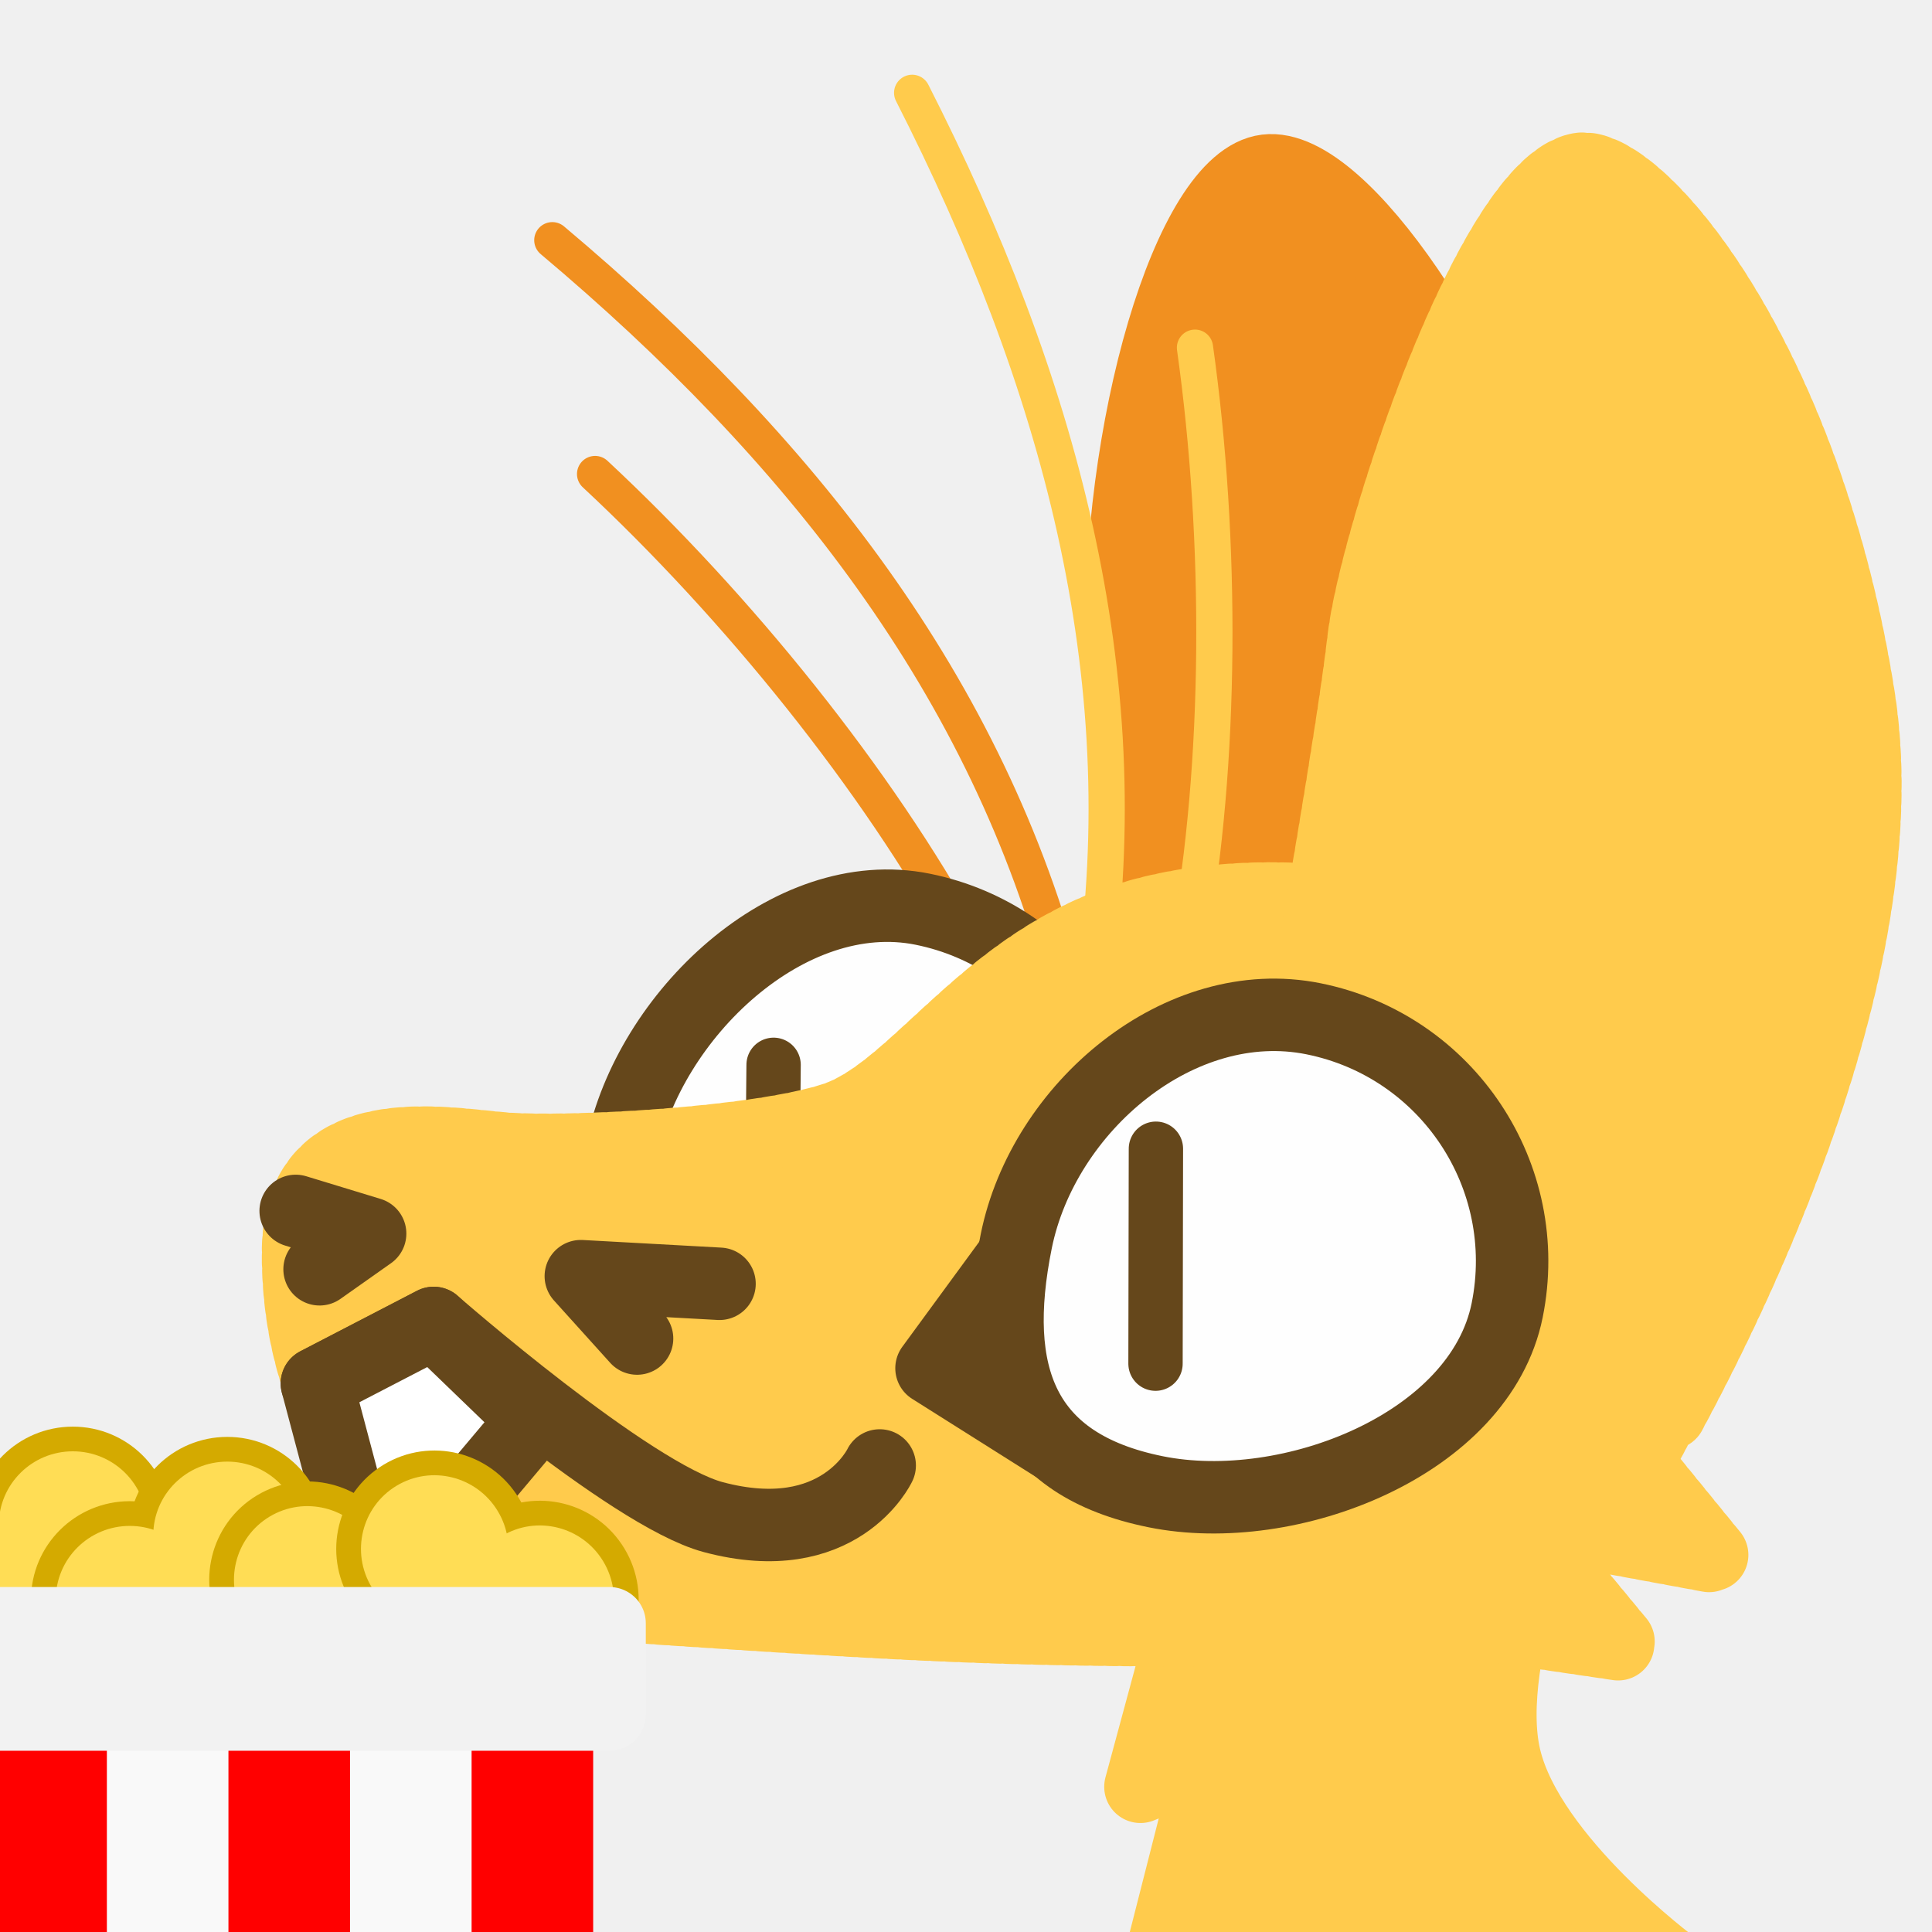
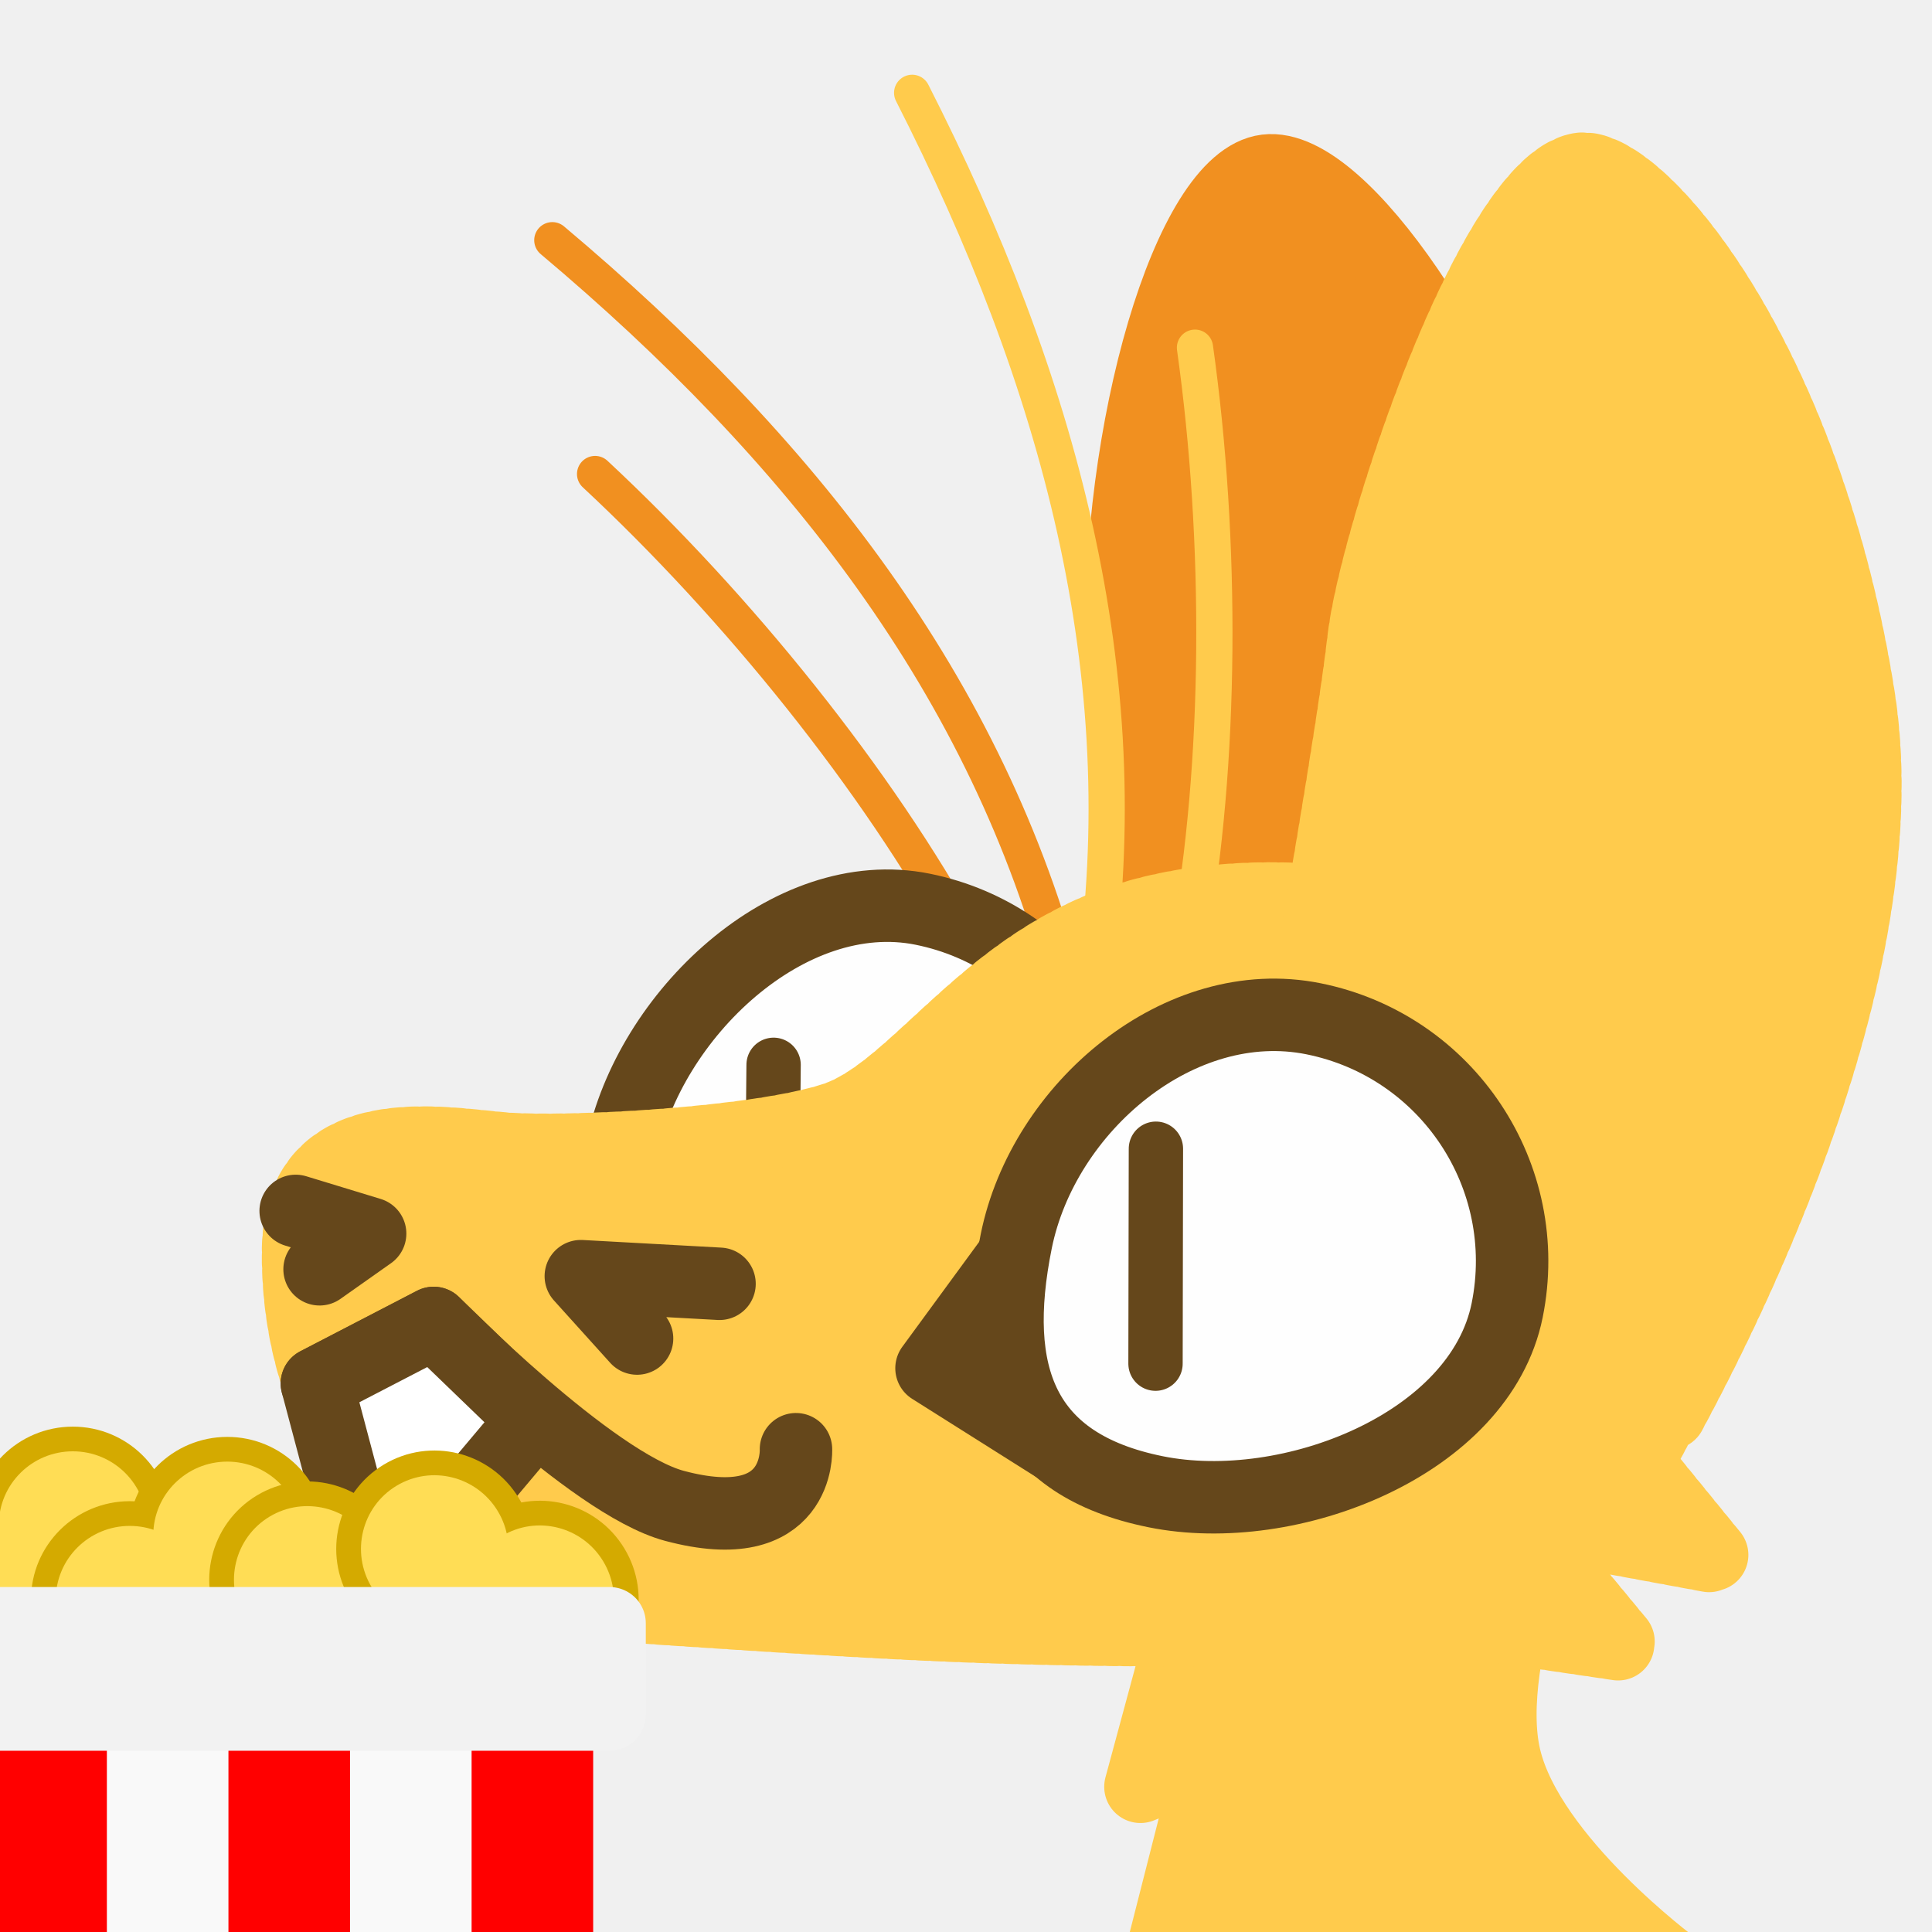
<svg xmlns="http://www.w3.org/2000/svg" version="1.1" id="svg824" width="1706.667" height="1706.667" viewBox="0 0 1706.667 1706.667">
  <defs id="defs828" />
  <g id="layer1" style="display:inline">
    <path style="display:none;fill:#123456;stroke:#123456;stroke-width:64;stroke-linecap:round;stroke-linejoin:round;-inkscape-stroke:none;paint-order:fill markers stroke;stop-color:#000000" d="m 1454.149,865.098 c 70.798,131.454 185.382,239.025 198.706,401.828 -29.438,-19.135 -55.932,-14.719 -79.483,13.247 91.022,54.7 58.514,175.917 81.69,267.15 l -99.353,6.624 c 66.759,58.919 81.773,128.186 90.522,198.706 l -494.507,2.208 c -24.38,-41.481 23.114,-208.563 66.236,-227.044 0,0 3.379,-20.015 -75.353,-9.455 28.741,-247.273 185.695,-422.176 311.542,-653.264 z" id="path3091" />
    <path style="opacity:1;fill:#ffcb4c;fill-opacity:1;stroke:#ffcb4c;stroke-width:64;stroke-linecap:round;stroke-linejoin:round;stroke-miterlimit:4;stroke-dasharray:none;stroke-dashoffset:0;stroke-opacity:1;paint-order:fill markers stroke;stop-color:#000000" d="m 1072.212,1338.888 -64.785,239.508 62.822,-25.521 -51.043,200.244 459.384,-15.705 c 0,0 -127.607,-94.233 -149.202,-184.539 -21.595,-90.306 51.043,-253.25 51.043,-253.25 z" id="path3340" />
    <g id="g12988" transform="rotate(11.42232,863.435,1681.759)">
      <path style="display:inline;fill:none;fill-opacity:1;stroke:#f19020;stroke-width:32;stroke-linecap:round;stroke-linejoin:round;stroke-miterlimit:4;stroke-dasharray:none;stroke-dashoffset:0;stroke-opacity:1;paint-order:fill markers stroke;stop-color:#000000" d="m 282.247,510.634 c 146.957,90.167 298.173,215.743 401.657,338.766" id="path6280-0-6" />
      <path style="display:inline;fill:none;fill-opacity:1;stroke:#f19020;stroke-width:32;stroke-linecap:round;stroke-linejoin:round;stroke-miterlimit:4;stroke-dasharray:none;stroke-dashoffset:0;stroke-opacity:1;paint-order:fill markers stroke;stop-color:#000000" d="M 204.307,315.67 C 454.364,452.289 660.003,626.13 779.506,872.152" id="path6280-3" />
      <g id="g12997" transform="translate(68)">
        <path id="path1915-9" style="display:inline;fill:#fefefe;stroke:#65471b;stroke-width:64;stroke-linecap:round;stroke-linejoin:round;paint-order:fill markers stroke;stop-color:#000000" d="m 792.618,1048.728 c 10e-6,120.717 -155.86,218.577 -276.577,218.577 -120.717,0 -160.577,-55.86 -160.577,-176.577 0,-120.717 97.86,-260.577 218.577,-260.577 120.717,0 218.577,97.86 218.577,218.577 z" />
        <path style="opacity:1;fill:#ffffff;fill-opacity:1;stroke:#65471b;stroke-width:48;stroke-linecap:round;stroke-linejoin:round;stroke-miterlimit:4;stroke-dasharray:none;stroke-dashoffset:0;stroke-opacity:1;paint-order:fill markers stroke;stop-color:#000000" d="m 472.16,990.966 32.11,166.944" id="path2372" />
      </g>
      <path style="opacity:1;fill:#f19020;fill-opacity:1;stroke:#f19020;stroke-width:64;stroke-linecap:round;stroke-miterlimit:4;stroke-dasharray:none;stroke-dashoffset:0;stroke-opacity:1;paint-order:fill markers stroke;stop-color:#000000" d="m 900.476,908.063 c 0,0 -89.75,-152.834 -130.333,-331.002 -44.645,-196.003 -24.886,-424.906 40.189,-446.568 65.075,-21.662 221.774,140.337 284.877,267.573 63.103,127.236 109.052,432.47 109.052,432.47 z" id="path1640" />
      <path id="path1148" style="display:inline;opacity:1;fill:#ffcb4c;stroke:#ffcb4c;stroke-width:64;stroke-linecap:round;stroke-linejoin:round;stroke-miterlimit:4;stroke-dasharray:6.4, 6.4;stroke-dashoffset:0;stroke-opacity:1;paint-order:fill markers stroke;stop-color:#000000" d="m 1367.055,1153.559 c 0,0 -0.108,-10.821 -0.951,-28.418 -0.422,-8.799 -1.026,-19.291 -1.895,-30.973 -0.869,-11.681 -2,-24.552 -3.473,-38.105 -1.473,-13.553 -3.289,-27.788 -5.523,-42.201 -2.235,-14.413 -4.889,-29.005 -8.043,-43.268 -1.577,-7.131 -3.279,-14.182 -5.115,-21.086 -1.836,-6.904 -3.807,-13.662 -5.922,-20.213 -2.115,-6.551 -4.373,-12.892 -6.787,-18.963 -2.414,-6.071 -4.983,-11.87 -7.715,-17.334 -2.732,-5.464 -5.935,-10.786 -9.539,-15.961 -3.604,-5.175 -7.611,-10.205 -11.949,-15.084 -4.338,-4.879 -9.007,-9.609 -13.94,-14.186 -4.932,-4.576 -10.126,-8.999 -15.514,-13.266 -5.387,-4.266 -10.967,-8.375 -16.67,-12.324 -5.703,-3.949 -11.53,-7.738 -17.41,-11.363 -11.761,-7.251 -23.737,-13.847 -35.371,-19.76 -11.634,-5.913 -22.926,-11.142 -33.32,-15.66 -10.395,-4.519 -19.891,-8.326 -27.934,-11.395 -16.085,-6.137 -26.354,-9.318 -26.354,-9.318 -106.831,-15.988 -232.175,6.969 -312.625,60.014 -101.267,66.77 -136.887,176.629 -198.707,211.955 -61.82,35.325 -225.2,77.273 -280.396,83.897 -55.196,6.623 -183.25,6.625 -161.172,123.641 22.078,117.016 112.599,282.605 377.541,247.279 264.942,-35.326 313.515,-44.157 536.508,-88.314 22.897,-4.534 53.848,-18.32 86.828,-36.947 l 213.871,-11.428 -92.926,-75.256 c 5.358,-4.84 10.6,-9.718 15.633,-14.637 l 142.076,-2.375 -84.881,-69.668 c 3.481,-6.554 6.481,-13.021 8.627,-19.307 1.052,-3.082 2.033,-6.627 3.047,-9.977 z" />
      <path style="display:none;fill:#123456;stroke:#123456;stroke-width:64;stroke-linecap:round;stroke-linejoin:round;-inkscape-stroke:none;paint-order:fill markers stroke;stop-color:#000000" d="M 880.931,744.045 C 763.916,771.643 622.613,916.257 622.613,916.257 620.953,833.211 611.28,749.437 735.213,677.809 c -124.695,-7.457 -249.288,-15.117 -408.452,46.365 0,0 303.226,-263.622 490.142,-280.397 172.212,-15.455 264.942,37.533 264.942,37.533 -0.192,-45.683 -31.458,-88.259 -90.522,-128.055 0,0 295.852,97.145 333.385,194.291 37.533,97.145 28.702,167.796 28.702,167.796 l -243.752,34.923 c 0,0 -111.711,-33.819 -228.727,-6.221 z" id="path1637" />
      <path id="path13483" style="display:inline;opacity:1;fill:#ffcb4c;stroke:#ffcb4c;stroke-width:64;stroke-linecap:round;stroke-linejoin:round;stroke-miterlimit:4;stroke-dasharray:6.4, 6.4;stroke-dashoffset:0;stroke-opacity:1;paint-order:fill markers stroke;stop-color:#000000" d="M 1080.641,74.519 C 1007.26,105.06 968.722,429.659 976.527,519.616 c 6.949,80.092 12.22,286.814 13.664,345.419 0,0 10.703,-1.009 27.911,-1.523 8.604,-0.257 18.834,-0.391 30.167,-0.214 11.333,0.178 23.767,0.666 36.78,1.655 13.013,0.988 26.604,2.476 40.248,4.651 6.822,1.087 13.657,2.346 20.44,3.801 6.783,1.455 13.513,3.104 20.126,4.973 6.613,1.869 13.108,3.956 19.42,6.286 6.312,2.33 12.441,4.902 18.32,7.74 5.88,2.838 11.511,5.942 16.828,9.334 5.316,3.393 10.318,7.075 14.94,11.07 4.622,3.995 9.222,8.362 13.783,13.039 4.561,4.677 9.083,9.664 13.553,14.899 4.47,5.235 8.886,10.717 13.234,16.386 4.348,5.669 8.629,11.524 12.825,17.502 8.392,11.956 16.45,24.407 24.051,36.855 7.601,12.448 14.748,24.892 21.315,36.839 6.568,11.947 12.558,23.395 17.848,33.846 5.29,10.451 9.88,19.906 13.65,27.867 7.54,15.922 11.798,25.871 11.798,25.871 44.264,-145.729 115.767,-443.539 38.135,-653.146 C 1309.274,195.787 1128.227,54.713 1080.641,74.519 Z" />
      <g id="g13003" transform="translate(68)">
        <path style="opacity:1;fill:none;fill-opacity:1;stroke:#65471b;stroke-width:64;stroke-linecap:round;stroke-linejoin:round;stroke-miterlimit:4;stroke-dasharray:none;stroke-dashoffset:0;stroke-opacity:1;paint-order:fill markers stroke;stop-color:#000000" d="m 83.898,1201.07 68.443,6.623 -37.533,39.741" id="path2163" />
        <path style="opacity:1;fill:none;fill-opacity:1;stroke:#65471b;stroke-width:64;stroke-linecap:round;stroke-linejoin:round;stroke-miterlimit:4;stroke-dasharray:none;stroke-dashoffset:0;stroke-opacity:1;paint-order:fill markers stroke;stop-color:#000000" d="m 401.828,1251.85 -59.612,-44.157 121.432,-17.663" id="path2198" />
-         <path style="opacity:1;fill:none;fill-opacity:1;stroke:#65471b;stroke-width:64;stroke-linecap:round;stroke-linejoin:round;stroke-miterlimit:4;stroke-dasharray:none;stroke-dashoffset:0;stroke-opacity:1;paint-order:fill markers stroke;stop-color:#000000" d="m 132.471,1346.787 90.522,-72.859 c 0,0 199.901,114.502 275.981,119.224 115.267,7.153 135.149,-73.838 135.149,-73.838" id="path2200" />
+         <path style="opacity:1;fill:none;fill-opacity:1;stroke:#65471b;stroke-width:64;stroke-linecap:round;stroke-linejoin:round;stroke-miterlimit:4;stroke-dasharray:none;stroke-dashoffset:0;stroke-opacity:1;paint-order:fill markers stroke;stop-color:#000000" d="m 132.471,1346.787 90.522,-72.859 c 0,0 164.389,111.541 240.47,116.263 115.267,7.153 95.321,-70.296 95.321,-70.296" id="path2200" />
        <path style="opacity:1;fill:#ffffff;fill-opacity:1;stroke:#65471b;stroke-width:64;stroke-linecap:round;stroke-linejoin:round;stroke-miterlimit:4;stroke-dasharray:none;stroke-dashoffset:0;stroke-opacity:1;paint-order:fill markers stroke;stop-color:#000000" d="m 222.993,1530.039 -90.522,-183.251 90.522,-72.859 103.769,66.235 z" id="path2202" />
      </g>
      <g id="g12993" transform="translate(68)">
        <path style="opacity:1;fill:#65471b;fill-opacity:1;stroke:#65471b;stroke-width:64;stroke-linecap:round;stroke-linejoin:round;stroke-miterlimit:4;stroke-dasharray:none;stroke-dashoffset:0;stroke-opacity:1;paint-order:fill markers stroke;stop-color:#000000" d="m 661.976,1226.049 53.367,-115.501 86.531,168.711 z" id="path7852" />
        <path id="path1915" style="opacity:1;fill:#fefefe;stroke:#65471b;stroke-width:64;stroke-linecap:round;stroke-linejoin:round;paint-order:fill markers stroke;stop-color:#000000" d="m 1150.289,1075.222 c 0,120.717 -151.86,218.577 -272.577,218.577 -120.717,0 -164.577,-71.86 -164.577,-192.577 -2e-5,-120.717 97.86,-244.577 218.577,-244.577 120.717,-2e-5 218.577,97.86 218.577,218.577 z" />
        <path style="opacity:1;fill:#ffffff;fill-opacity:1;stroke:#65471b;stroke-width:48;stroke-linecap:round;stroke-linejoin:round;stroke-miterlimit:4;stroke-dasharray:none;stroke-dashoffset:0;stroke-opacity:1;paint-order:fill markers stroke;stop-color:#000000" d="m 817.878,996.73 37.258,186.183" id="path2350" />
        <g id="g1475" />
      </g>
      <path style="opacity:1;fill:none;fill-opacity:1;stroke:#ffcb4c;stroke-width:32;stroke-linecap:round;stroke-linejoin:round;stroke-miterlimit:4;stroke-dasharray:none;stroke-dashoffset:0;stroke-opacity:1;paint-order:fill markers stroke;stop-color:#000000" d="M 490.098,125.101 C 667.1,348.402 788.689,588.661 802.815,861.807" id="path6280" />
      <path style="display:inline;fill:none;fill-opacity:1;stroke:#ffcb4c;stroke-width:32;stroke-linecap:round;stroke-linejoin:round;stroke-miterlimit:4;stroke-dasharray:none;stroke-dashoffset:0;stroke-opacity:1;paint-order:fill markers stroke;stop-color:#000000" d="m 779.568,296.293 c 57.336,162.601 95.675,355.385 98.55,516.119" id="path6280-0" />
    </g>
    <g id="g4776" transform="matrix(0.6844812,0,0,0.6811023,782.0317,974.478)" style="stroke-width:1.465">
      <g id="g5123" transform="matrix(0.9710993,0,0,0.9710993,-36.70082,22.52881)" style="fill:#ffdd55;stroke:#d4aa00;stroke-width:1.508">
        <path id="path4807" style="stroke-width:65.905;stroke-linecap:round;stroke-linejoin:round;paint-order:stroke fill markers;stop-color:#000000" d="m -1073.185,626.035 a 98.355,98.355 0 0 1 -98.355,98.355 98.355,98.355 0 0 1 -98.355,-98.355 98.355,98.355 0 0 1 98.355,-98.355 98.355,98.355 0 0 1 98.355,98.355 z m 129.578,-85.865 a 98.355,98.355 0 0 1 -98.355,98.355 98.355,98.355 0 0 1 -98.355,-98.355 98.355,98.355 0 0 1 98.355,-98.355 98.355,98.355 0 0 1 98.355,98.355 z" />
        <path id="circle5107" style="display:inline;stroke-width:65.905;stroke-linecap:round;stroke-linejoin:round;paint-order:stroke fill markers;stop-color:#000000" transform="matrix(0.5152158,0.8570605,-0.8547954,0.5189651,0,0)" d="M 374.668,856.131 A 98.712,97.999 0 0 1 275.955,954.13 98.712,97.999 0 0 1 177.243,856.131 98.712,97.999 0 0 1 275.955,758.132 98.712,97.999 0 0 1 374.668,856.131 Z M 96.473,1073.491 A 98.14,98.571 45 0 1 129.504,1208.462 98.14,98.571 45 0 1 -5.613,1242.084 98.14,98.571 45 0 1 -38.644,1107.113 98.14,98.571 45 0 1 96.473,1073.491 Z M 90.323,918.194 A 98.14,98.571 45 0 1 123.354,1053.165 98.14,98.571 45 0 1 -11.763,1086.787 98.14,98.571 45 0 1 -44.794,951.816 98.14,98.571 45 0 1 90.323,918.194 Z" />
        <ellipse style="fill:#ffdd55;fill-opacity:1;stroke:#d4aa00;stroke-width:65.905;stroke-linecap:round;stroke-linejoin:round;stroke-opacity:1;paint-order:stroke fill markers;stop-color:#000000" id="circle5109" cx="145.906" cy="941.686" rx="98.712" ry="97.999" transform="matrix(0.5152158,0.8570605,-0.8547954,0.5189651,0,0)" />
        <path id="ellipse5113" style="stroke-width:65.905;stroke-linecap:round;stroke-linejoin:round;paint-order:stroke fill markers;stop-color:#000000" transform="matrix(0.5152158,0.8570605,-0.8547954,0.5189651,0,0)" d="m 296.942,775.771 a 98.712,97.999 0 0 1 -98.712,97.999 98.712,97.999 0 0 1 -98.712,-97.999 98.712,97.999 0 0 1 98.712,-97.999 98.712,97.999 0 0 1 98.712,97.999 z m 130.05,-85.555 a 97.999,98.712 90 0 1 -98.712,97.999 97.999,98.712 90 0 1 -98.712,-97.999 97.999,98.712 90 0 1 98.712,-97.999 97.999,98.712 90 0 1 98.712,97.999 z" />
      </g>
      <rect style="display:inline;fill:#ff0000;stroke:#ff0000;stroke-width:93.733;stroke-linecap:round;stroke-linejoin:round;paint-order:stroke fill markers;stop-color:#000000" id="rect1428-7-8-1" width="156.899" height="733.757" x="423.862" y="733.757" transform="scale(-1,1)" />
      <rect style="fill:#f9f9f9;stroke:#f9f9f9;stroke-width:93.733;stroke-linecap:round;stroke-linejoin:round;paint-order:stroke fill markers;stop-color:#000000" id="rect1428" width="156.899" height="733.757" x="580.761" y="733.757" transform="scale(-1,1)" />
      <rect style="display:inline;fill:#ff0000;stroke:#ff0000;stroke-width:93.733;stroke-linecap:round;stroke-linejoin:round;paint-order:stroke fill markers;stop-color:#000000" id="rect1428-7" width="156.899" height="733.757" x="737.66" y="733.757" transform="scale(-1,1)" />
      <rect style="display:inline;fill:#f9f9f9;stroke:#f9f9f9;stroke-width:93.733;stroke-linecap:round;stroke-linejoin:round;paint-order:stroke fill markers;stop-color:#000000" id="rect1428-8" width="156.899" height="733.757" x="894.559" y="733.757" transform="scale(-1,1)" />
      <rect style="display:inline;fill:#ff0000;stroke:#ff0000;stroke-width:93.733;stroke-linecap:round;stroke-linejoin:round;paint-order:stroke fill markers;stop-color:#000000" id="rect1428-7-8" width="156.899" height="733.757" x="1051.458" y="733.757" transform="scale(-1,1)" />
      <rect style="fill:#f2f2f2;fill-opacity:1;stroke:#f2f2f2;stroke-width:93.733;stroke-linecap:round;stroke-linejoin:round;stroke-opacity:1;paint-order:stroke fill markers;stop-color:#000000" id="rect1741" width="924.221" height="118.65" x="-1280.171" y="674.432" />
    </g>
  </g>
</svg>
